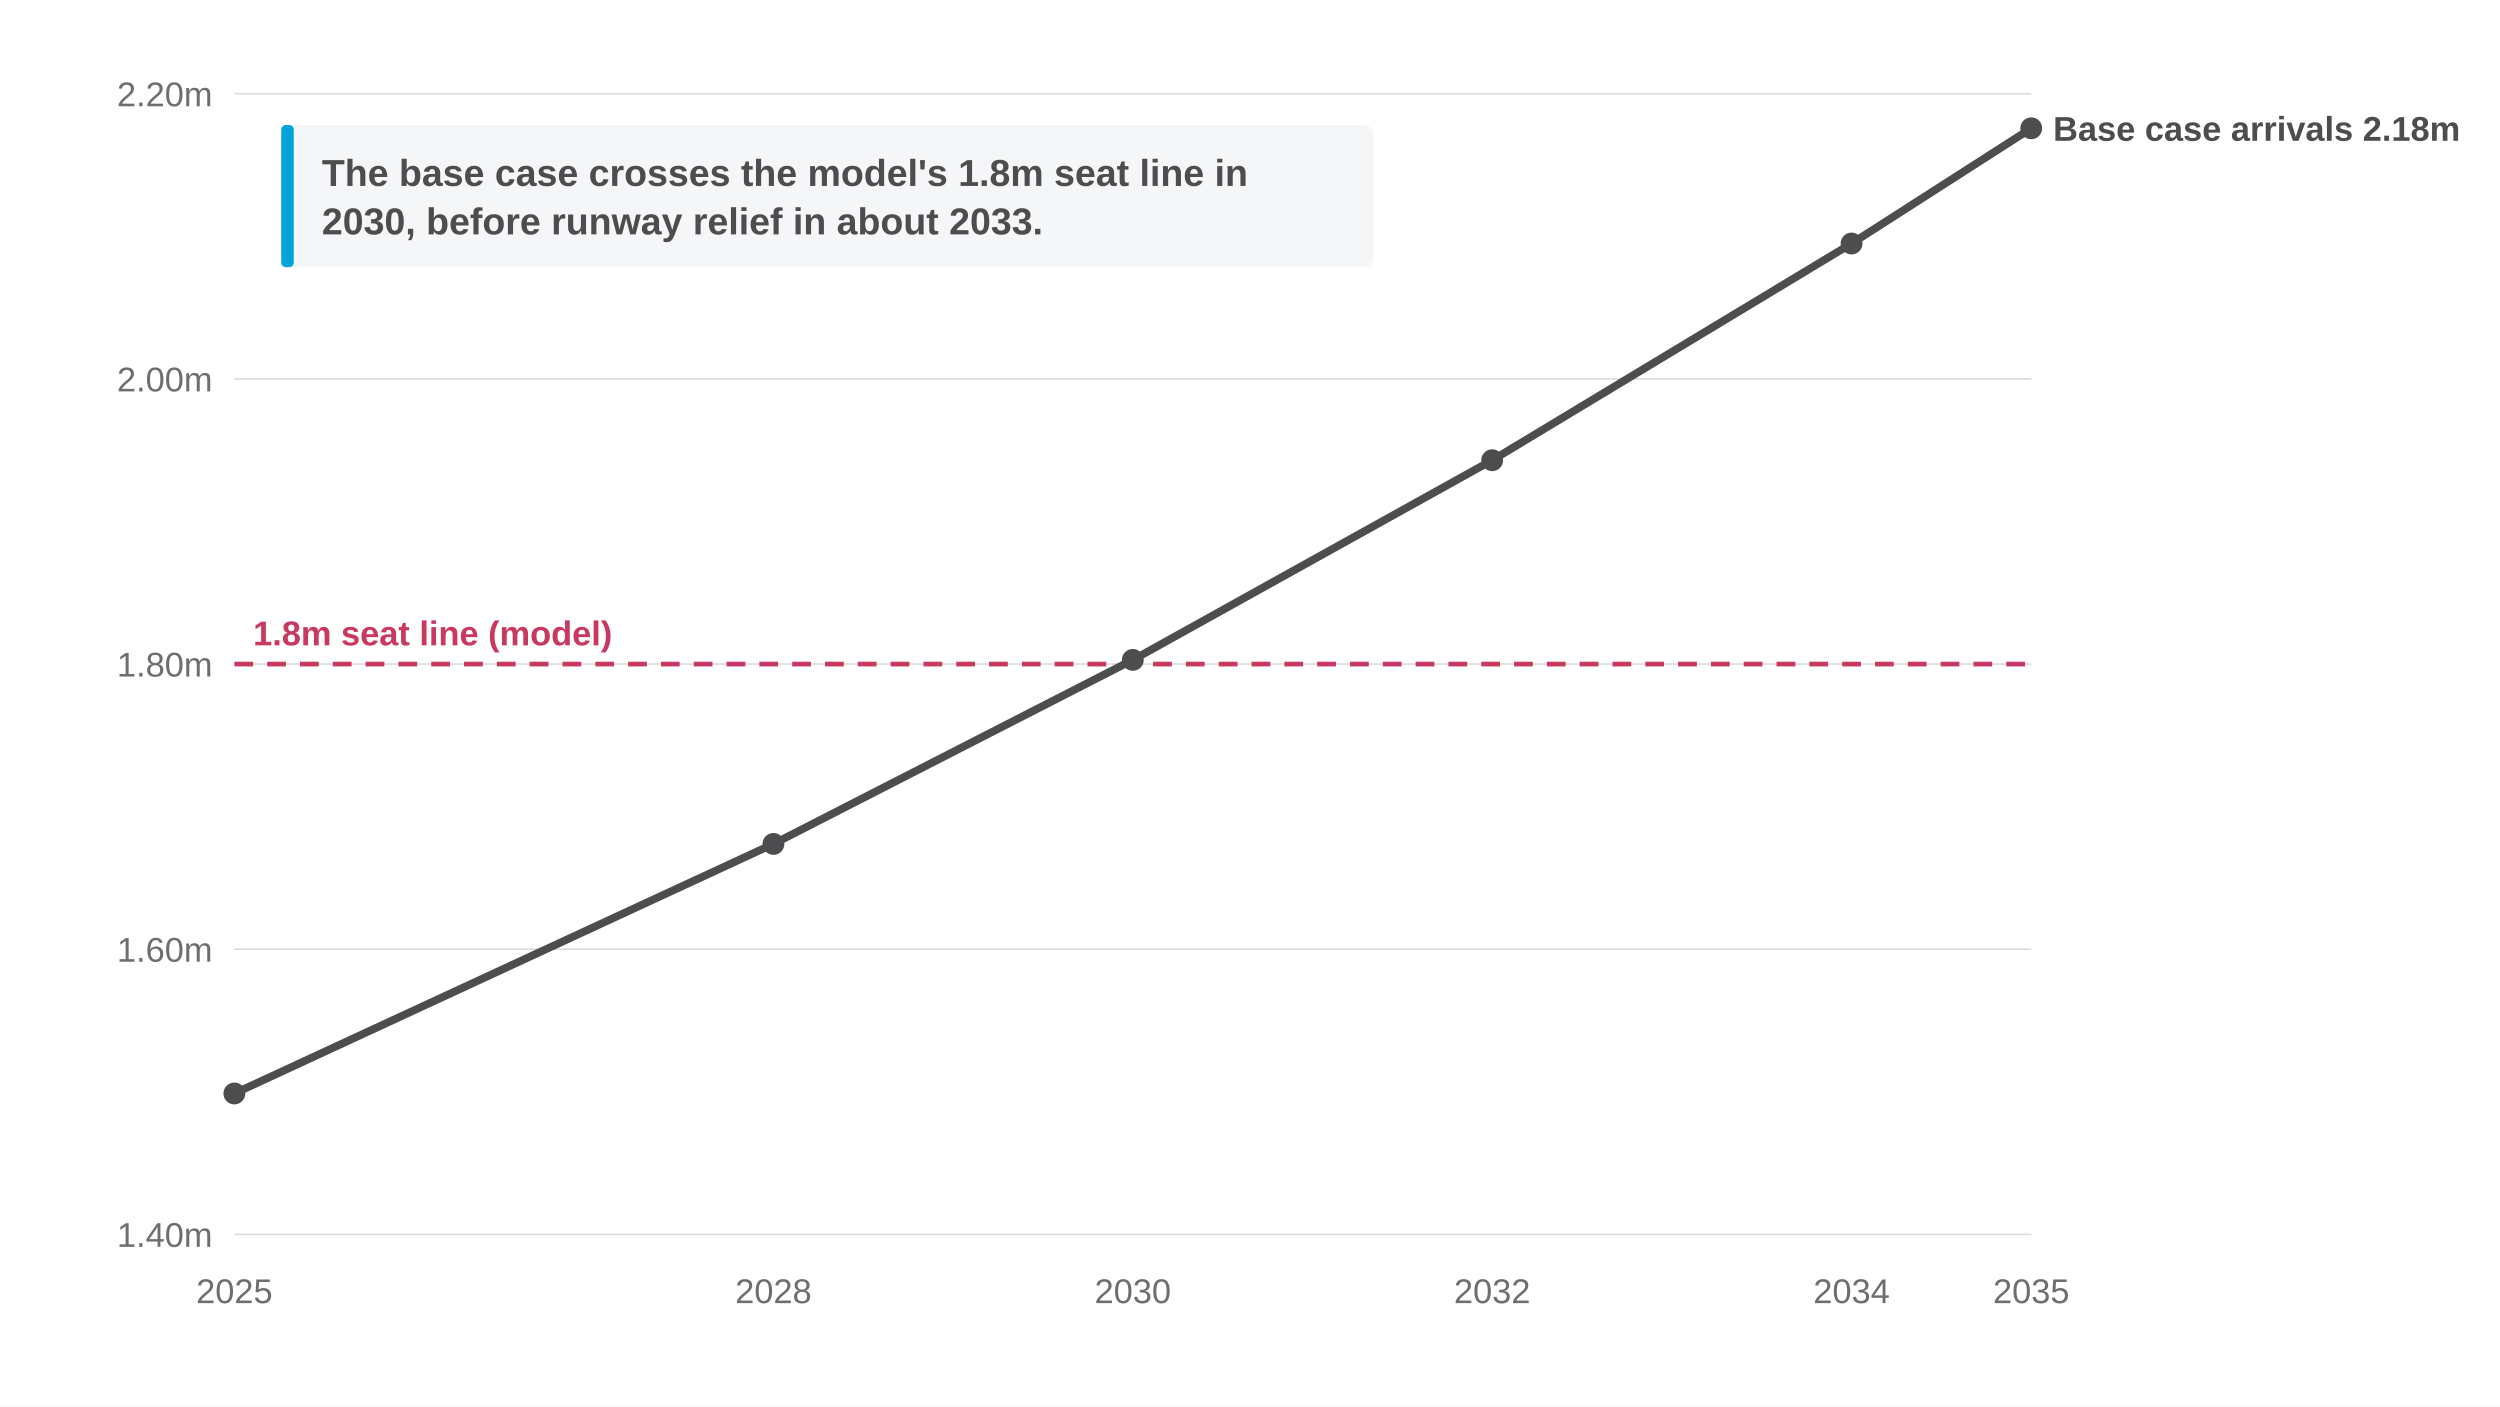
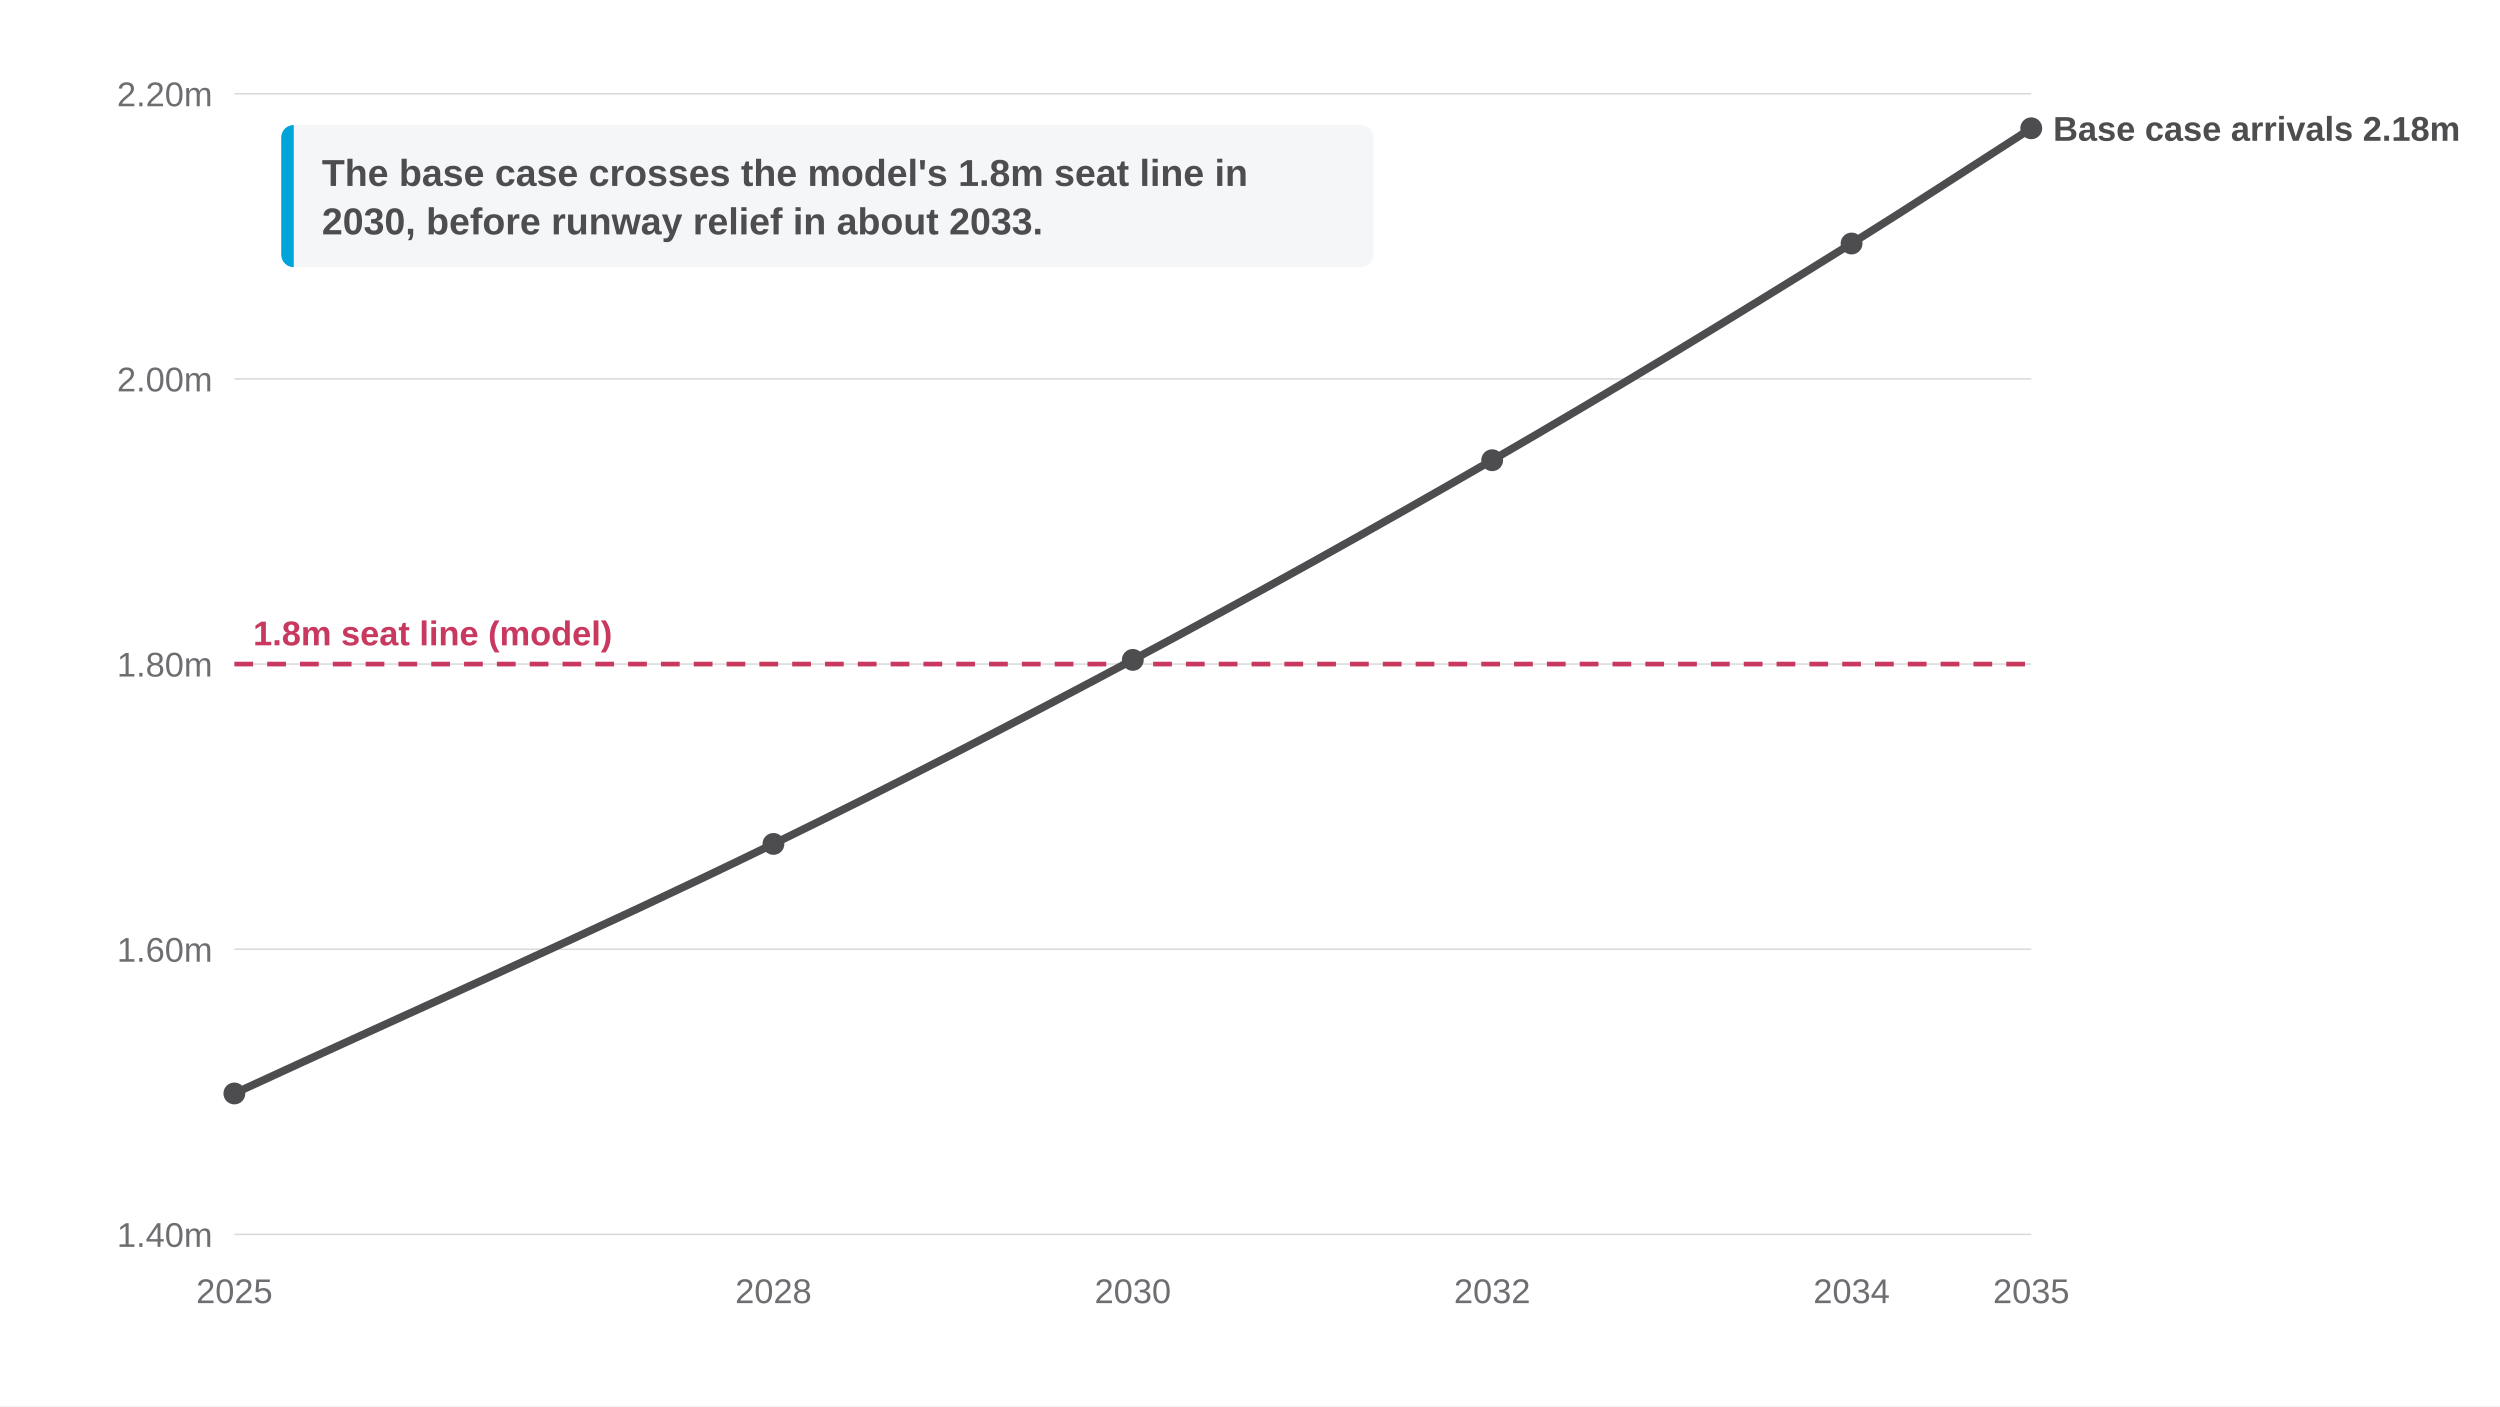
<svg xmlns="http://www.w3.org/2000/svg" viewBox="0 0 1600 900" width="1600" height="900" font-family="Arial, Helvetica, sans-serif">
  <rect width="1600" height="900" fill="#ffffff" />
  <line x1="150" y1="790" x2="1300" y2="790" stroke="#D9DADB" stroke-width="1" />
  <text x="136" y="798" text-anchor="end" font-size="22" fill="#6D6E71">1.40m</text>
  <line x1="150" y1="607.5" x2="1300" y2="607.5" stroke="#D9DADB" stroke-width="1" />
  <text x="136" y="615.5" text-anchor="end" font-size="22" fill="#6D6E71">1.60m</text>
  <line x1="150" y1="425" x2="1300" y2="425" stroke="#D9DADB" stroke-width="1" />
  <text x="136" y="433" text-anchor="end" font-size="22" fill="#6D6E71">1.80m</text>
  <line x1="150" y1="242.5" x2="1300" y2="242.5" stroke="#D9DADB" stroke-width="1" />
  <text x="136" y="250.5" text-anchor="end" font-size="22" fill="#6D6E71">2.00m</text>
  <line x1="150" y1="60" x2="1300" y2="60" stroke="#D9DADB" stroke-width="1" />
  <text x="136" y="68" text-anchor="end" font-size="22" fill="#6D6E71">2.20m</text>
  <text x="150" y="834" text-anchor="middle" font-size="22" fill="#6D6E71">2025</text>
  <text x="495" y="834" text-anchor="middle" font-size="22" fill="#6D6E71">2028</text>
  <text x="725" y="834" text-anchor="middle" font-size="22" fill="#6D6E71">2030</text>
  <text x="955" y="834" text-anchor="middle" font-size="22" fill="#6D6E71">2032</text>
  <text x="1185" y="834" text-anchor="middle" font-size="22" fill="#6D6E71">2034</text>
  <text x="1300" y="834" text-anchor="middle" font-size="22" fill="#6D6E71">2035</text>
  <line x1="150" y1="425" x2="1300" y2="425" stroke="#C8385F" stroke-width="3" stroke-dasharray="12 9" />
  <text x="162" y="413" font-size="22" font-weight="700" fill="#C8385F">1.8m seat line (model)</text>
-   <polyline fill="none" stroke="#4D4D4F" stroke-width="5" stroke-linejoin="round" stroke-linecap="round" points="150,699.819 495,540.107 725,422.327 955,294.545 1185,155.85 1300,82.103" />
+   <path fill="none" stroke="#4D4D4F" stroke-width="5" stroke-linejoin="round" stroke-linecap="round" d="M150,699.8 C265.0,646.6 380.0,596.2 495,540.1 C571.7,502.7 648.3,463.2 725,422.3 C801.7,381.4 878.3,338.8 955,294.5 C1031.7,250.2 1108.3,203.6 1185,155.8 C1223.3,131.9 1261.7,106.7 1300,82.1" />
  <circle cx="150" cy="699.819" r="7" fill="#4D4D4F" />
  <circle cx="495" cy="540.107" r="7" fill="#4D4D4F" />
  <circle cx="725" cy="422.327" r="7" fill="#4D4D4F" />
  <circle cx="955" cy="294.545" r="7" fill="#4D4D4F" />
  <circle cx="1185" cy="155.85" r="7" fill="#4D4D4F" />
  <circle cx="1300" cy="82.103" r="7" fill="#4D4D4F" />
  <text x="1314" y="90.103" font-size="22" font-weight="700" fill="#4D4D4F">Base case arrivals 2.18m</text>
  <g class="callout">
-     <rect x="180" y="80" width="699" height="91" rx="6" fill="#F5F6F7" />
-     <rect x="180" y="80" width="8" height="91" rx="3" fill="#00A3DA" />
+     <clipPath id="co5">
+       <rect x="180" y="80" width="699" height="91" rx="8" />
+     </clipPath>
+     <rect x="180" y="80" width="699" height="91" rx="8" fill="#F5F6F7" />
+     <rect x="180" y="80" width="8" height="91" fill="#00A3DA" clip-path="url(#co5)" />
    <text x="206" y="119" font-size="24" font-weight="700" fill="#4D4D4F">The base case crosses the model's 1.8m seat line in</text>
    <text x="206" y="150" font-size="24" font-weight="700" fill="#4D4D4F">2030, before runway relief in about 2033.</text>
  </g>
</svg>
